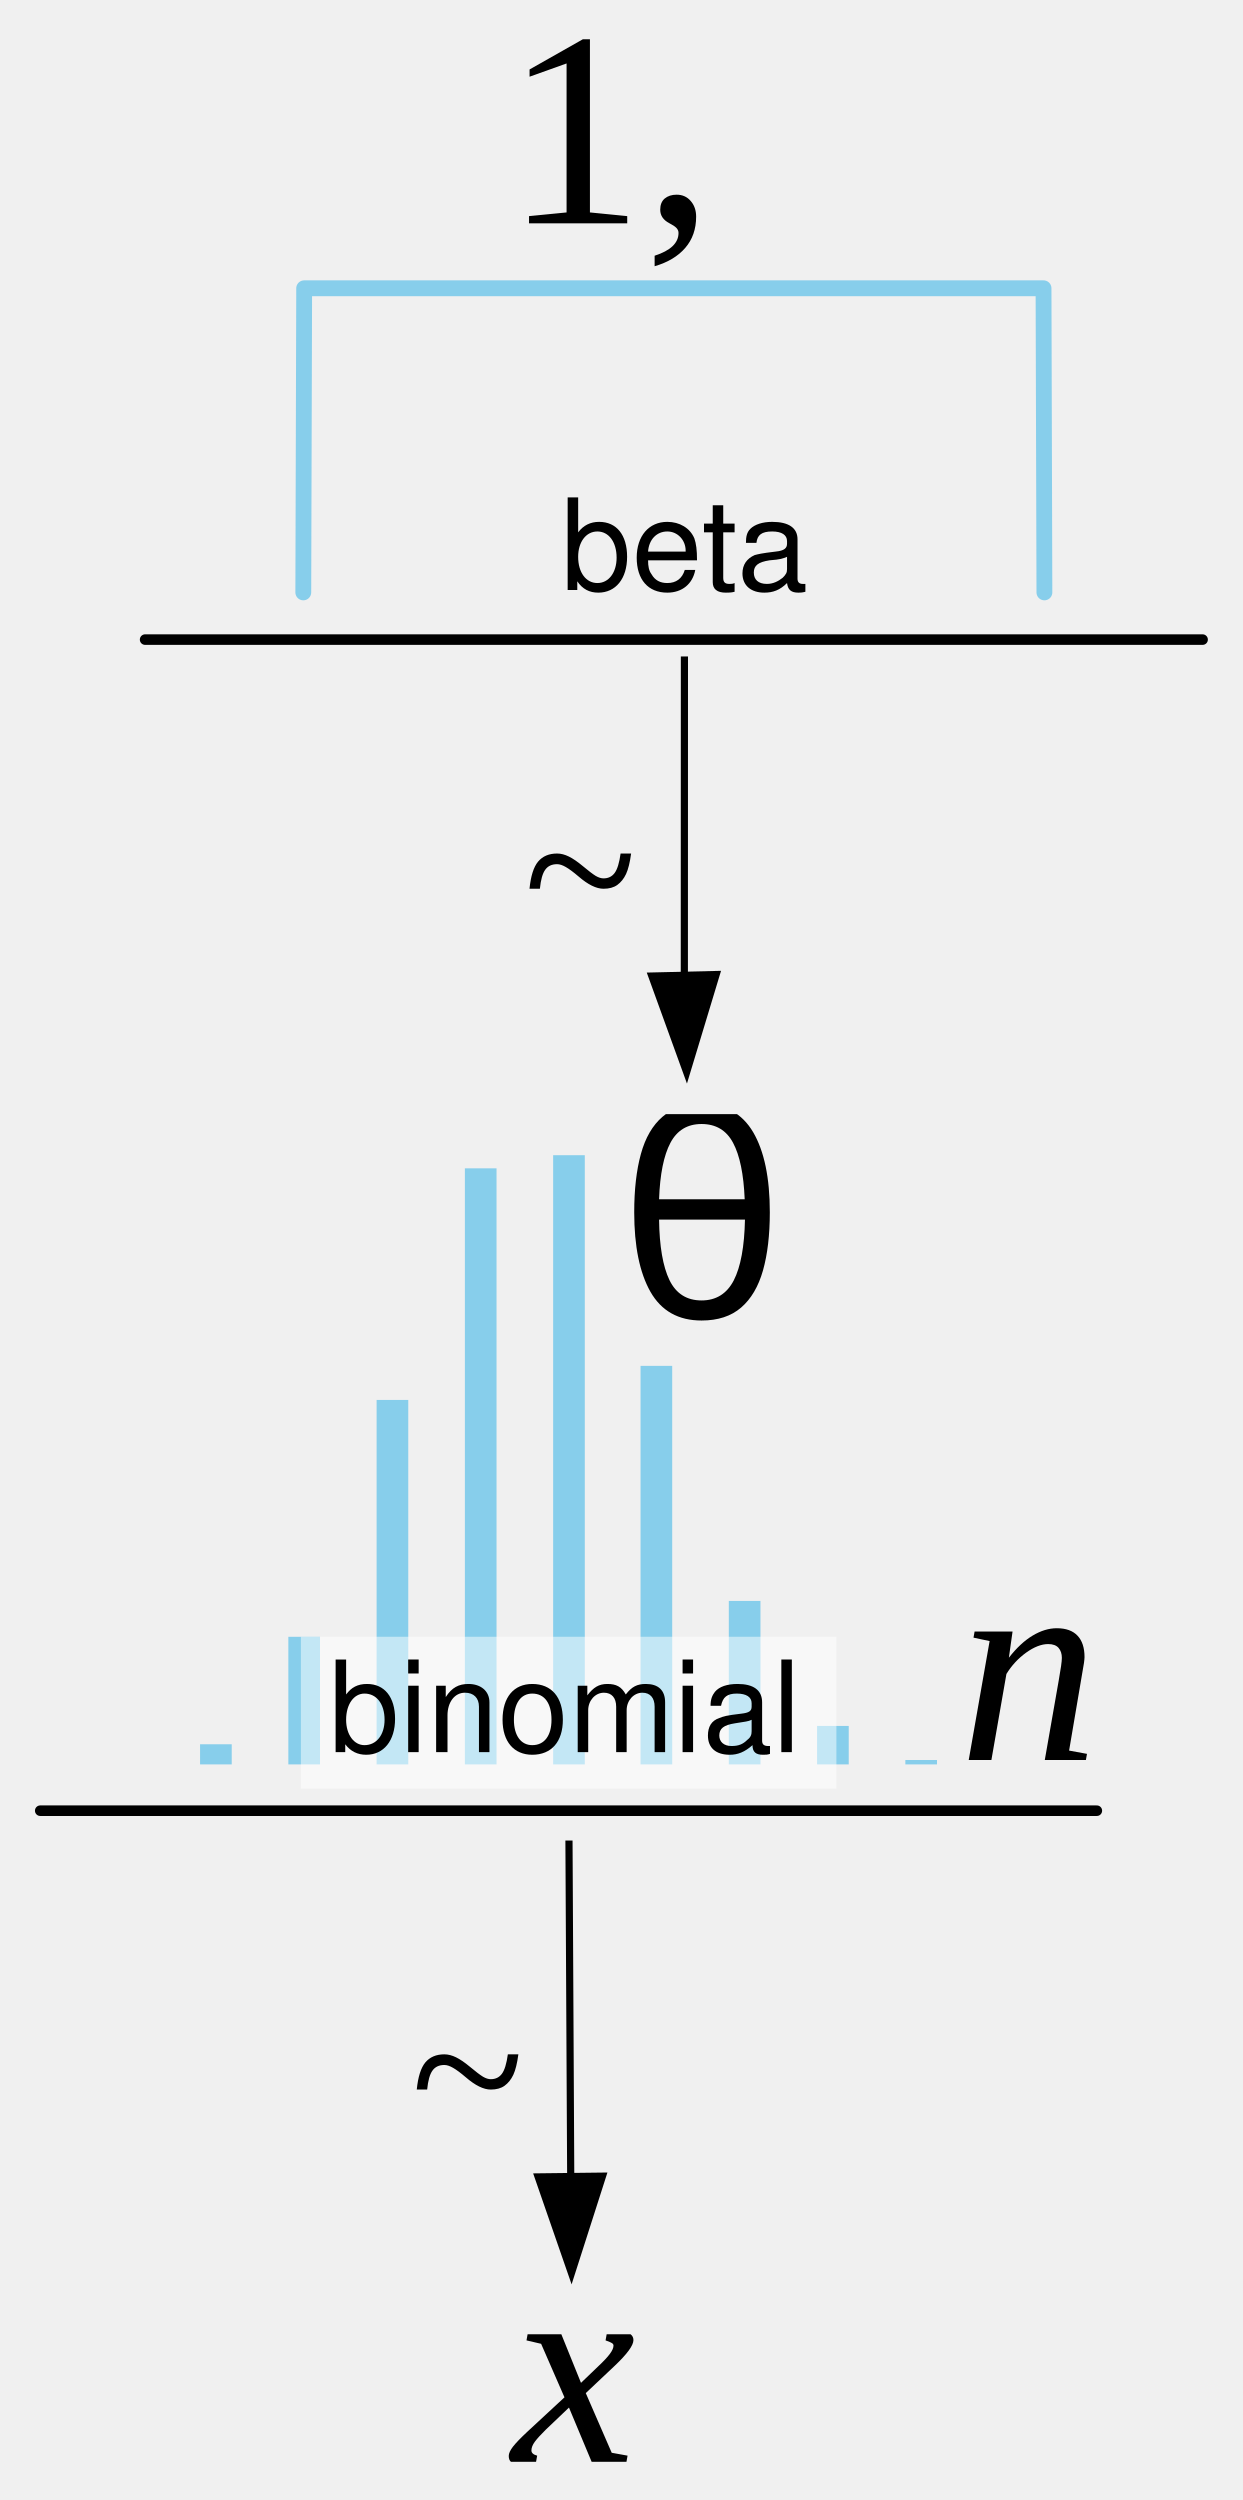
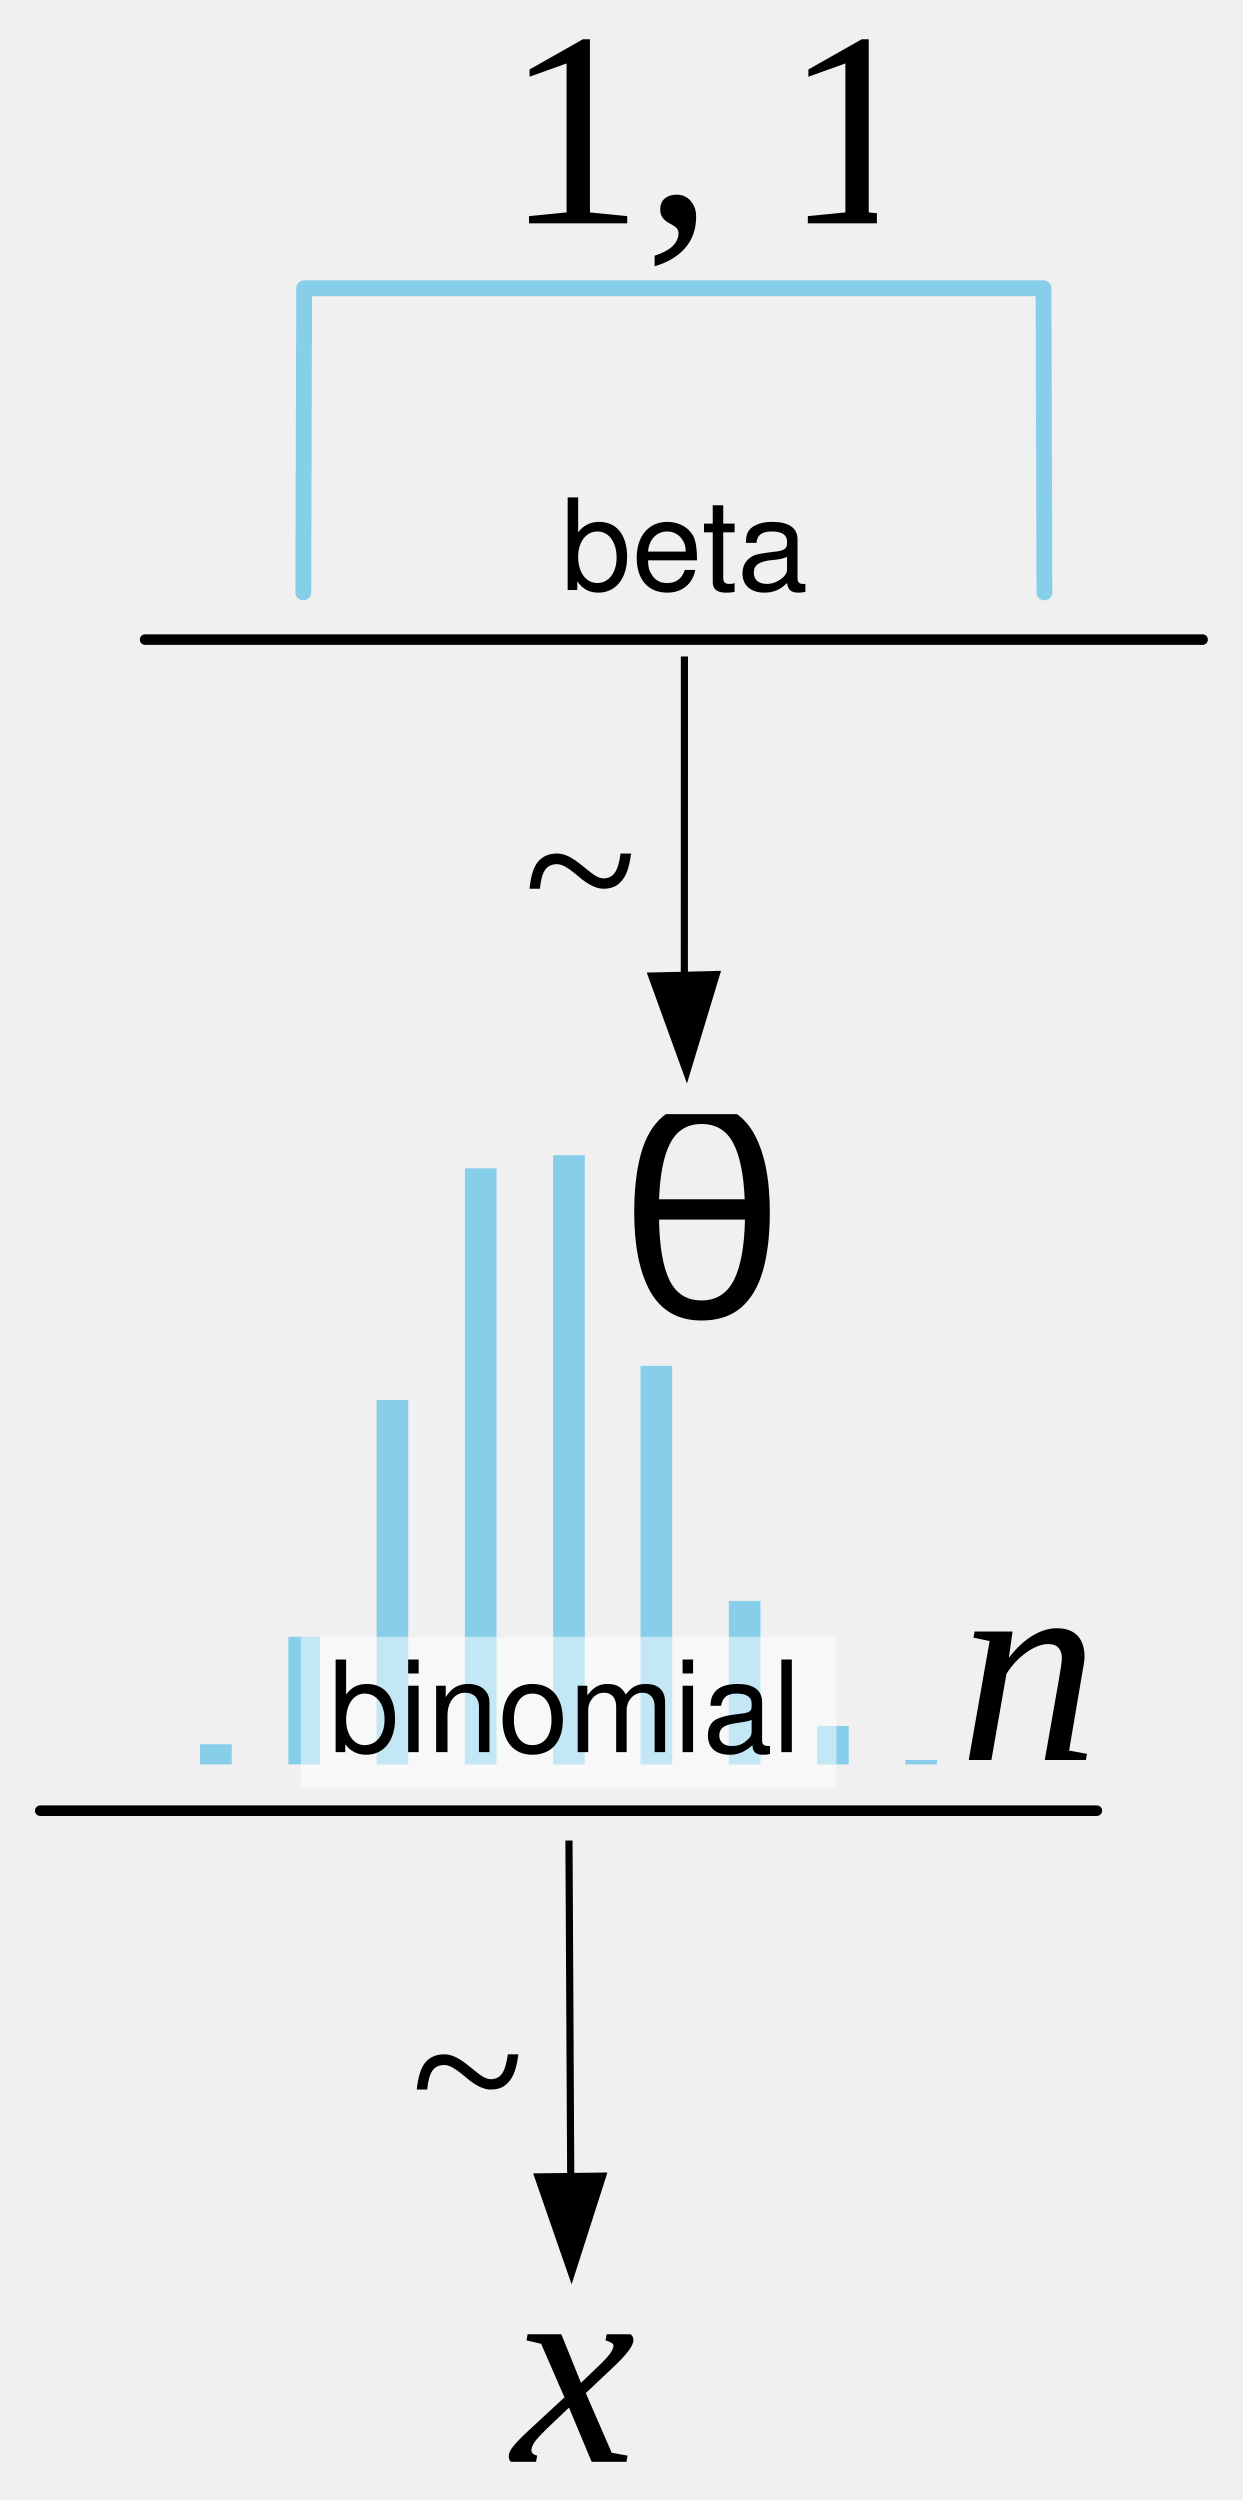
- <svg xmlns="http://www.w3.org/2000/svg" version="1.1" width="177.759" height="357.571" id="svg2" xml:space="preserve">
+ <svg xmlns="http://www.w3.org/2000/svg" id="svg2" width="177.759" height="357.571" version="1.1" xml:space="preserve">
  <defs id="defs6">
    <clipPath id="clipPath16">
-       <path d="m 0,-0.2 793.6,0 0,595.2 L 0,595 0,-0.2 z" id="path18" />
+       <path id="path18" d="m 0,-0.2 793.6,0 0,595.2 L 0,595 0,-0.2 z" />
    </clipPath>
    <clipPath id="clipPath68">
-       <path d="m 431,219.4 61.4,0 0,17.5 -61.4,0 0,-17.5 z" id="path70" />
+       <path id="path70" d="m 431,219.4 61.4,0 0,17.5 -61.4,0 0,-17.5 z" />
    </clipPath>
    <clipPath id="clipPath102">
-       <path d="m 462.8,271.6 22.6,0 0,25 -22.6,0 0,-25 z" id="path104" />
+       <path id="path104" d="m 462.8,271.6 22.6,0 0,25 -22.6,0 0,-25 z" />
    </clipPath>
    <clipPath id="clipPath114">
-       <path d="m 502.5,215.6 23,0 0,35.5 -23,0 0,-35.5 z" id="path116" />
+       <path id="path116" d="m 502.5,215.6 23,0 0,35.5 -23,0 0,-35.5 z" />
    </clipPath>
    <clipPath id="clipPath126">
-       <path d="m 0,-0.2 793.6,0 0,595.2 L 0,595 0,-0.2 z" id="path128" />
+       <path id="path128" d="m 0,-0.2 793.6,0 0,595.2 L 0,595 0,-0.2 z" />
    </clipPath>
    <clipPath id="clipPath142">
-       <path d="m 450,130.5 24,0 0,35.3 -24,0 0,-35.3 z" id="path144" />
+       <path id="path144" d="m 450,130.5 24,0 0,35.3 -24,0 0,-35.3 z" />
    </clipPath>
    <clipPath id="clipPath154">
-       <path d="m 0,-0.2 793.6,0 0,595.2 L 0,595 0,-0.2 z" id="path156" />
+       <path id="path156" d="m 0,-0.2 793.6,0 0,595.2 L 0,595 0,-0.2 z" />
    </clipPath>
    <clipPath id="clipPath192">
-       <path d="m 504.5,391 21.6,0 0,35.3 -21.6,0 0,-35.3 z" id="path194" />
+       <path id="path194" d="m 504.5,391 21.6,0 0,35.3 -21.6,0 0,-35.3 z" />
    </clipPath>
    <clipPath id="clipPath204">
-       <path d="m 419.4,390.8 22.5,0 0,35.3 -22.5,0 0,-35.3 z" id="path206" />
+       <path id="path206" d="m 419.4,390.8 22.5,0 0,35.3 -22.5,0 0,-35.3 z" />
    </clipPath>
    <clipPath id="clipPath216">
-       <path d="m 397,81 0,0 0,433.1 0,0 0,-433.1 z" id="path218" />
+       <path id="path218" d="m 397,81 0,0 0,433.1 0,0 0,-433.1 z" />
    </clipPath>
    <clipPath id="clipPath40">
-       <path d="m 218,372 45.6,0 0,35.3 -45.6,0 0,-35.3 z" id="path42-2" />
+       <path id="path42-2" d="m 218,372 45.6,0 0,35.3 -45.6,0 0,-35.3 z" />
    </clipPath>
    <clipPath id="clipPath16-5">
-       <path d="m 0,-0.2 793.6,0 0,595.2 L 0,595 0,-0.2 z" id="path18-4" />
+       <path id="path18-4" d="m 0,-0.2 793.6,0 0,595.2 L 0,595 0,-0.2 z" />
    </clipPath>
  </defs>
-   <g transform="matrix(1.25,0,0,-1.25,-495.7455,534.1056)" id="g10">
-     <g transform="translate(0,3.2)" id="g12">
-       <g clip-path="url(#clipPath16)" id="g14">
+   <g id="g10" transform="matrix(1.25,0,0,-1.25,-495.7455,534.1056)">
+     <g id="g12" transform="translate(0,3.2)">
+       <g id="g14" clip-path="url(#clipPath16)">
        <g id="g20">
-           <path d="m 411.3,222.2 0,0 z" id="path22" style="fill:none;stroke:#87ceeb;stroke-width:3.622;stroke-linecap:butt;stroke-linejoin:round;stroke-miterlimit:10;stroke-opacity:1;stroke-dasharray:none" />
+           <path id="path22" d="m 411.3,222.2 0,0 z" style="fill:none;stroke:#87ceeb;stroke-width:3.622;stroke-linecap:butt;stroke-linejoin:round;stroke-miterlimit:10;stroke-opacity:1;stroke-dasharray:none" />
        </g>
        <g id="g24">
-           <path d="m 421.3,222.2 0,2.3" id="path26" style="fill:none;stroke:#87ceeb;stroke-width:3.622;stroke-linecap:butt;stroke-linejoin:round;stroke-miterlimit:10;stroke-opacity:1;stroke-dasharray:none" />
+           <path id="path26" d="m 421.3,222.2 0,2.3" style="fill:none;stroke:#87ceeb;stroke-width:3.622;stroke-linecap:butt;stroke-linejoin:round;stroke-miterlimit:10;stroke-opacity:1;stroke-dasharray:none" />
        </g>
        <g id="g28">
-           <path d="m 431.4,222.2 0,14.6" id="path30" style="fill:none;stroke:#87ceeb;stroke-width:3.622;stroke-linecap:butt;stroke-linejoin:round;stroke-miterlimit:10;stroke-opacity:1;stroke-dasharray:none" />
+           <path id="path30" d="m 431.4,222.2 0,14.6" style="fill:none;stroke:#87ceeb;stroke-width:3.622;stroke-linecap:butt;stroke-linejoin:round;stroke-miterlimit:10;stroke-opacity:1;stroke-dasharray:none" />
        </g>
        <g id="g32">
-           <path d="m 441.5,222.2 0,41.7" id="path34" style="fill:none;stroke:#87ceeb;stroke-width:3.622;stroke-linecap:butt;stroke-linejoin:round;stroke-miterlimit:10;stroke-opacity:1;stroke-dasharray:none" />
+           <path id="path34" d="m 441.5,222.2 0,41.7" style="fill:none;stroke:#87ceeb;stroke-width:3.622;stroke-linecap:butt;stroke-linejoin:round;stroke-miterlimit:10;stroke-opacity:1;stroke-dasharray:none" />
        </g>
        <g id="g36">
-           <path d="m 451.6,222.2 0,68.2" id="path38" style="fill:none;stroke:#87ceeb;stroke-width:3.622;stroke-linecap:butt;stroke-linejoin:round;stroke-miterlimit:10;stroke-opacity:1;stroke-dasharray:none" />
+           <path id="path38" d="m 451.6,222.2 0,68.2" style="fill:none;stroke:#87ceeb;stroke-width:3.622;stroke-linecap:butt;stroke-linejoin:round;stroke-miterlimit:10;stroke-opacity:1;stroke-dasharray:none" />
        </g>
        <g id="g40">
-           <path d="m 461.7,222.2 0,69.7" id="path42" style="fill:none;stroke:#87ceeb;stroke-width:3.622;stroke-linecap:butt;stroke-linejoin:round;stroke-miterlimit:10;stroke-opacity:1;stroke-dasharray:none" />
+           <path id="path42" d="m 461.7,222.2 0,69.7" style="fill:none;stroke:#87ceeb;stroke-width:3.622;stroke-linecap:butt;stroke-linejoin:round;stroke-miterlimit:10;stroke-opacity:1;stroke-dasharray:none" />
        </g>
        <g id="g44">
-           <path d="m 471.7,222.2 0,45.6" id="path46" style="fill:none;stroke:#87ceeb;stroke-width:3.622;stroke-linecap:butt;stroke-linejoin:round;stroke-miterlimit:10;stroke-opacity:1;stroke-dasharray:none" />
+           <path id="path46" d="m 471.7,222.2 0,45.6" style="fill:none;stroke:#87ceeb;stroke-width:3.622;stroke-linecap:butt;stroke-linejoin:round;stroke-miterlimit:10;stroke-opacity:1;stroke-dasharray:none" />
        </g>
        <g id="g48">
-           <path d="m 481.8,222.2 0,18.7" id="path50" style="fill:none;stroke:#87ceeb;stroke-width:3.622;stroke-linecap:butt;stroke-linejoin:round;stroke-miterlimit:10;stroke-opacity:1;stroke-dasharray:none" />
+           <path id="path50" d="m 481.8,222.2 0,18.7" style="fill:none;stroke:#87ceeb;stroke-width:3.622;stroke-linecap:butt;stroke-linejoin:round;stroke-miterlimit:10;stroke-opacity:1;stroke-dasharray:none" />
        </g>
        <g id="g52">
-           <path d="m 491.9,222.2 0,4.4" id="path54" style="fill:none;stroke:#87ceeb;stroke-width:3.622;stroke-linecap:butt;stroke-linejoin:round;stroke-miterlimit:10;stroke-opacity:1;stroke-dasharray:none" />
+           <path id="path54" d="m 491.9,222.2 0,4.4" style="fill:none;stroke:#87ceeb;stroke-width:3.622;stroke-linecap:butt;stroke-linejoin:round;stroke-miterlimit:10;stroke-opacity:1;stroke-dasharray:none" />
        </g>
        <g id="g56">
-           <path d="m 502,222.2 0,0.5" id="path58" style="fill:none;stroke:#87ceeb;stroke-width:3.622;stroke-linecap:butt;stroke-linejoin:round;stroke-miterlimit:10;stroke-opacity:1;stroke-dasharray:none" />
+           <path id="path58" d="m 502,222.2 0,0.5" style="fill:none;stroke:#87ceeb;stroke-width:3.622;stroke-linecap:butt;stroke-linejoin:round;stroke-miterlimit:10;stroke-opacity:1;stroke-dasharray:none" />
        </g>
        <g id="g60">
-           <path d="m 512,222.2 0,0 z" id="path62" style="fill:none;stroke:#87ceeb;stroke-width:3.622;stroke-linecap:butt;stroke-linejoin:round;stroke-miterlimit:10;stroke-opacity:1;stroke-dasharray:none" />
+           <path id="path62" d="m 512,222.2 0,0 z" style="fill:none;stroke:#87ceeb;stroke-width:3.622;stroke-linecap:butt;stroke-linejoin:round;stroke-miterlimit:10;stroke-opacity:1;stroke-dasharray:none" />
        </g>
        <g id="g64">
-           <g id="g66" />
          <g id="g72">
-             <g clip-path="url(#clipPath68)" id="g74" style="opacity:0.5">
-               <path d="m 431,236.8 61.3,0 0,-17.4 -61.3,0 0,17.4 z" id="path76" style="fill:#ffffff;fill-opacity:1;fill-rule:evenodd;stroke:none" />
+             <g id="g74" clip-path="url(#clipPath68)" style="opacity:.5">
+               <path id="path76" d="m 431,236.8 61.3,0 0,-17.4 -61.3,0 0,17.4 z" style="fill:#fff;fill-opacity:1;fill-rule:evenodd;stroke:none" />
            </g>
          </g>
        </g>
        <g id="g78">
-           <path d="m 401.2,216.9 120.9,0" id="path80" style="fill:none;stroke:#000000;stroke-width:1.207;stroke-linecap:round;stroke-linejoin:round;stroke-miterlimit:10;stroke-opacity:1;stroke-dasharray:none" />
+           <path id="path80" d="m 401.2,216.9 120.9,0" style="fill:none;stroke:#000;stroke-width:1.207;stroke-linecap:round;stroke-linejoin:round;stroke-miterlimit:10;stroke-opacity:1;stroke-dasharray:none" />
        </g>
-         <path d="m 435,234.2 0,-10.6 1.1,0 0,0.9 c 0.6,-0.8 1.4,-1.2 2.4,-1.2 2,0 3.3,1.6 3.3,4.1 0,2.5 -1.2,4 -3.2,4 -1.1,0 -1.8,-0.4 -2.4,-1.2 l 0,4 -1.2,0 z m 3.3,-3.9 c 1.4,0 2.3,-1.2 2.3,-3 0,-1.7 -0.9,-2.9 -2.3,-2.9 -1.2,0 -2.1,1.2 -2.1,2.9 0,1.8 0.9,3 2.1,3 z" id="path82" style="fill:#000000;fill-opacity:1;fill-rule:evenodd;stroke:none" />
-         <path d="m 444.5,231.2 -1.2,0 0,-7.6 1.2,0 0,7.6 z m 0,3 -1.2,0 0,-1.6 1.2,0 0,1.6 z" id="path84" style="fill:#000000;fill-opacity:1;fill-rule:evenodd;stroke:none" />
-         <path d="m 446.5,231.2 0,-7.6 1.3,0 0,4.2 c 0,1.5 0.8,2.6 2,2.6 1,0 1.6,-0.6 1.6,-1.6 l 0,-5.2 1.2,0 0,5.7 c 0,1.3 -1,2.1 -2.4,2.1 -1.1,0 -1.9,-0.4 -2.6,-1.5 l 0,1.3 -1.1,0 z" id="path86" style="fill:#000000;fill-opacity:1;fill-rule:evenodd;stroke:none" />
-         <path d="m 457.5,231.4 c -2.1,0 -3.4,-1.5 -3.4,-4.1 0,-2.5 1.3,-4 3.4,-4 2.2,0 3.5,1.5 3.5,4 0,2.6 -1.3,4.1 -3.5,4.1 z m 0,-1.1 c 1.4,0 2.2,-1.1 2.2,-3 0,-1.8 -0.8,-2.9 -2.2,-2.9 -1.3,0 -2.1,1.1 -2.1,2.9 0,1.9 0.8,3 2.1,3 z" id="path88" style="fill:#000000;fill-opacity:1;fill-rule:evenodd;stroke:none" />
-         <path d="m 462.7,231.2 0,-7.6 1.2,0 0,4.8 c 0,1.1 0.8,2 1.8,2 0.9,0 1.4,-0.6 1.4,-1.6 l 0,-5.2 1.2,0 0,4.8 c 0,1.1 0.8,2 1.8,2 0.9,0 1.4,-0.6 1.4,-1.6 l 0,-5.2 1.2,0 0,5.7 c 0,1.4 -0.8,2.1 -2.2,2.1 -1,0 -1.6,-0.3 -2.3,-1.2 -0.5,0.9 -1.1,1.2 -2.1,1.2 -1,0 -1.6,-0.4 -2.3,-1.3 l 0,1.1 -1.1,0 z" id="path90" style="fill:#000000;fill-opacity:1;fill-rule:evenodd;stroke:none" />
-         <path d="m 475.9,231.2 -1.2,0 0,-7.6 1.2,0 0,7.6 z m 0,3 -1.2,0 0,-1.6 1.2,0 0,1.6 z" id="path92" style="fill:#000000;fill-opacity:1;fill-rule:evenodd;stroke:none" />
-         <path d="m 484.7,224.3 c -0.1,0 -0.1,0 -0.2,0 -0.5,0 -0.7,0.2 -0.7,0.6 l 0,4.4 c 0,1.4 -1,2.1 -2.8,2.1 -1.2,0 -2.1,-0.3 -2.6,-0.9 -0.3,-0.4 -0.5,-0.8 -0.5,-1.6 l 1.2,0 c 0.2,1 0.7,1.4 1.8,1.4 1.1,0 1.7,-0.4 1.7,-1.1 l 0,-0.4 c 0,-0.5 -0.3,-0.7 -1.2,-0.8 -1.7,-0.2 -2,-0.3 -2.5,-0.5 -0.9,-0.3 -1.3,-1 -1.3,-2 0,-1.4 0.9,-2.2 2.5,-2.2 0.9,0 1.7,0.3 2.6,1.1 0,-0.8 0.4,-1.1 1.2,-1.1 0.3,0 0.5,0 0.8,0.1 l 0,0.9 z m -2.1,1.7 c 0,-0.4 -0.1,-0.7 -0.5,-1 -0.5,-0.5 -1,-0.7 -1.8,-0.7 -0.9,0 -1.4,0.5 -1.4,1.2 0,0.8 0.5,1.2 1.8,1.4 1.2,0.2 1.5,0.2 1.9,0.4 l 0,-1.3 z" id="path94" style="fill:#000000;fill-opacity:1;fill-rule:evenodd;stroke:none" />
-         <path d="m 487.2,234.2 -1.2,0 0,-10.6 1.2,0 0,10.6 z" id="path96" style="fill:#000000;fill-opacity:1;fill-rule:evenodd;stroke:none" />
+         <path id="path82" d="m 435,234.2 0,-10.6 1.1,0 0,0.9 c 0.6,-0.8 1.4,-1.2 2.4,-1.2 2,0 3.3,1.6 3.3,4.1 0,2.5 -1.2,4 -3.2,4 -1.1,0 -1.8,-0.4 -2.4,-1.2 l 0,4 -1.2,0 z m 3.3,-3.9 c 1.4,0 2.3,-1.2 2.3,-3 0,-1.7 -0.9,-2.9 -2.3,-2.9 -1.2,0 -2.1,1.2 -2.1,2.9 0,1.8 0.9,3 2.1,3 z" style="fill:#000;fill-opacity:1;fill-rule:evenodd;stroke:none" />
+         <path id="path84" d="m 444.5,231.2 -1.2,0 0,-7.6 1.2,0 0,7.6 z m 0,3 -1.2,0 0,-1.6 1.2,0 0,1.6 z" style="fill:#000;fill-opacity:1;fill-rule:evenodd;stroke:none" />
+         <path id="path86" d="m 446.5,231.2 0,-7.6 1.3,0 0,4.2 c 0,1.5 0.8,2.6 2,2.6 1,0 1.6,-0.6 1.6,-1.6 l 0,-5.2 1.2,0 0,5.7 c 0,1.3 -1,2.1 -2.4,2.1 -1.1,0 -1.9,-0.4 -2.6,-1.5 l 0,1.3 -1.1,0 z" style="fill:#000;fill-opacity:1;fill-rule:evenodd;stroke:none" />
+         <path id="path88" d="m 457.5,231.4 c -2.1,0 -3.4,-1.5 -3.4,-4.1 0,-2.5 1.3,-4 3.4,-4 2.2,0 3.5,1.5 3.5,4 0,2.6 -1.3,4.1 -3.5,4.1 z m 0,-1.1 c 1.4,0 2.2,-1.1 2.2,-3 0,-1.8 -0.8,-2.9 -2.2,-2.9 -1.3,0 -2.1,1.1 -2.1,2.9 0,1.9 0.8,3 2.1,3 z" style="fill:#000;fill-opacity:1;fill-rule:evenodd;stroke:none" />
+         <path id="path90" d="m 462.7,231.2 0,-7.6 1.2,0 0,4.8 c 0,1.1 0.8,2 1.8,2 0.9,0 1.4,-0.6 1.4,-1.6 l 0,-5.2 1.2,0 0,4.8 c 0,1.1 0.8,2 1.8,2 0.9,0 1.4,-0.6 1.4,-1.6 l 0,-5.2 1.2,0 0,5.7 c 0,1.4 -0.8,2.1 -2.2,2.1 -1,0 -1.6,-0.3 -2.3,-1.2 -0.5,0.9 -1.1,1.2 -2.1,1.2 -1,0 -1.6,-0.4 -2.3,-1.3 l 0,1.1 -1.1,0 z" style="fill:#000;fill-opacity:1;fill-rule:evenodd;stroke:none" />
+         <path id="path92" d="m 475.9,231.2 -1.2,0 0,-7.6 1.2,0 0,7.6 z m 0,3 -1.2,0 0,-1.6 1.2,0 0,1.6 z" style="fill:#000;fill-opacity:1;fill-rule:evenodd;stroke:none" />
+         <path id="path94" d="m 484.7,224.3 c -0.1,0 -0.1,0 -0.2,0 -0.5,0 -0.7,0.2 -0.7,0.6 l 0,4.4 c 0,1.4 -1,2.1 -2.8,2.1 -1.2,0 -2.1,-0.3 -2.6,-0.9 -0.3,-0.4 -0.5,-0.8 -0.5,-1.6 l 1.2,0 c 0.2,1 0.7,1.4 1.8,1.4 1.1,0 1.7,-0.4 1.7,-1.1 l 0,-0.4 c 0,-0.5 -0.3,-0.7 -1.2,-0.8 -1.7,-0.2 -2,-0.3 -2.5,-0.5 -0.9,-0.3 -1.3,-1 -1.3,-2 0,-1.4 0.9,-2.2 2.5,-2.2 0.9,0 1.7,0.3 2.6,1.1 0,-0.8 0.4,-1.1 1.2,-1.1 0.3,0 0.5,0 0.8,0.1 l 0,0.9 z m -2.1,1.7 c 0,-0.4 -0.1,-0.7 -0.5,-1 -0.5,-0.5 -1,-0.7 -1.8,-0.7 -0.9,0 -1.4,0.5 -1.4,1.2 0,0.8 0.5,1.2 1.8,1.4 1.2,0.2 1.5,0.2 1.9,0.4 l 0,-1.3 z" style="fill:#000;fill-opacity:1;fill-rule:evenodd;stroke:none" />
+         <path id="path96" d="m 487.2,234.2 -1.2,0 0,-10.6 1.2,0 0,10.6 z" style="fill:#000;fill-opacity:1;fill-rule:evenodd;stroke:none" />
      </g>
    </g>
-     <g transform="translate(1.6,3.2)" id="g98">
-       <g clip-path="url(#clipPath102)" id="g100">
-         <text transform="matrix(1,0,0,-1,465.8,273.3)" id="text106">
-           <tspan x="0" y="0" id="tspan108" style="font-size:32px;font-variant:normal;font-weight:normal;writing-mode:lr-tb;fill:#000000;fill-opacity:1;fill-rule:nonzero;stroke:none;font-family:OpenSymbol;-inkscape-font-specification:OpenSymbol">θ</tspan>
+     <g id="g98" transform="translate(1.6,3.2)">
+       <g id="g100" clip-path="url(#clipPath102)">
+         <text id="text106" transform="matrix(1,0,0,-1,465.8,273.3)">
+           <tspan id="tspan108" x="0" y="0" style="font-size:32px;font-variant:normal;font-weight:400;writing-mode:lr-tb;fill:#000;fill-opacity:1;fill-rule:nonzero;stroke:none;font-family:OpenSymbol;-inkscape-font-specification:OpenSymbol">θ</tspan>
        </text>
      </g>
    </g>
-     <g transform="translate(0,3.2)" id="g110">
-       <g clip-path="url(#clipPath114)" id="g112">
-         <text transform="matrix(1,0,0,-1,506.3,222.7)" id="text118">
-           <tspan x="0" y="0" id="tspan120" style="font-size:32px;font-style:italic;font-variant:normal;writing-mode:lr-tb;fill:#000000;fill-opacity:1;fill-rule:nonzero;stroke:none;font-family:Times New Roman;-inkscape-font-specification:TimesNewRomanPS-ItalicMT">n</tspan>
+     <g id="g110" transform="translate(0,3.2)">
+       <g id="g112" clip-path="url(#clipPath114)">
+         <text id="text118" transform="matrix(1,0,0,-1,506.3,222.7)">
+           <tspan id="tspan120" x="0" y="0" style="font-size:32px;font-style:italic;font-variant:normal;writing-mode:lr-tb;fill:#000;fill-opacity:1;fill-rule:nonzero;stroke:none;font-family:Times New Roman;-inkscape-font-specification:TimesNewRomanPS-ItalicMT">n</tspan>
        </text>
      </g>
    </g>
    <g id="g122">
-       <g clip-path="url(#clipPath126)" id="g124">
-         <path d="M 474.91,352.172 474.9,315.5" id="path130" style="fill:none;stroke:#000000;stroke-width:0.82;stroke-linecap:butt;stroke-linejoin:miter;stroke-miterlimit:10;stroke-opacity:1;stroke-dasharray:none" />
-         <path d="m 475.2,303.3 3.9,12.9 -8.5,-0.2 4.6,-12.7 z" id="path132" style="fill:#000000;fill-opacity:1;fill-rule:evenodd;stroke:none" />
-         <text transform="matrix(1,0,0,-1,456.2,319.7)" id="text134">
-           <tspan x="0 12.888" y="0" id="tspan136" style="font-size:24px;font-style:italic;font-variant:normal;writing-mode:lr-tb;fill:#000000;fill-opacity:1;fill-rule:nonzero;stroke:none;font-family:Times New Roman;-inkscape-font-specification:TimesNewRomanPS-ItalicMT">~ </tspan>
+       <g id="g124" clip-path="url(#clipPath126)">
+         <path id="path130" d="M 474.91,352.172 474.9,315.5" style="fill:none;stroke:#000;stroke-width:.82;stroke-linecap:butt;stroke-linejoin:miter;stroke-miterlimit:10;stroke-opacity:1;stroke-dasharray:none" />
+         <path id="path132" d="m 475.2,303.3 3.9,12.9 -8.5,-0.2 4.6,-12.7 z" style="fill:#000;fill-opacity:1;fill-rule:evenodd;stroke:none" />
+         <text id="text134" transform="matrix(1,0,0,-1,456.2,319.7)">
+           <tspan id="tspan136" x="0 12.888" y="0" style="font-size:24px;font-style:italic;font-variant:normal;writing-mode:lr-tb;fill:#000;fill-opacity:1;fill-rule:nonzero;stroke:none;font-family:Times New Roman;-inkscape-font-specification:TimesNewRomanPS-ItalicMT">~</tspan>
        </text>
      </g>
    </g>
-     <g transform="translate(0,8)" id="g138">
-       <g clip-path="url(#clipPath142)" id="g140">
-         <text transform="matrix(1,0,0,-1,455.2,137.6)" id="text146">
-           <tspan x="0" y="0" id="tspan148" style="font-size:31.8px;font-style:italic;font-variant:normal;writing-mode:lr-tb;fill:#000000;fill-opacity:1;fill-rule:nonzero;stroke:none;font-family:Times New Roman;-inkscape-font-specification:TimesNewRomanPS-ItalicMT">x</tspan>
+     <g id="g138" transform="translate(0,8)">
+       <g id="g140" clip-path="url(#clipPath142)">
+         <text id="text146" transform="matrix(1,0,0,-1,455.2,137.6)">
+           <tspan id="tspan148" x="0" y="0" style="font-size:31.8px;font-style:italic;font-variant:normal;writing-mode:lr-tb;fill:#000;fill-opacity:1;fill-rule:nonzero;stroke:none;font-family:Times New Roman;-inkscape-font-specification:TimesNewRomanPS-ItalicMT">x</tspan>
        </text>
      </g>
    </g>
    <g id="g150">
-       <g clip-path="url(#clipPath154)" id="g152">
-         <path d="M 461.7,216.687 461.9,178.1" id="path158" style="fill:none;stroke:#000000;stroke-width:0.82;stroke-linecap:butt;stroke-linejoin:miter;stroke-miterlimit:10;stroke-opacity:1;stroke-dasharray:none" />
-         <path d="m 462,165.9 4.1,12.8 -8.5,-0.1 4.4,-12.7 z" id="path160" style="fill:#000000;fill-opacity:1;fill-rule:evenodd;stroke:none" />
-         <text transform="matrix(1,0,0,-1,443.3,182.3)" id="text162">
-           <tspan x="0 12.984" y="0" id="tspan164" style="font-size:24px;font-style:italic;font-variant:normal;writing-mode:lr-tb;fill:#000000;fill-opacity:1;fill-rule:nonzero;stroke:none;font-family:Times New Roman;-inkscape-font-specification:TimesNewRomanPS-ItalicMT">~ </tspan>
+       <g id="g152" clip-path="url(#clipPath154)">
+         <path id="path158" d="M 461.7,216.687 461.9,178.1" style="fill:none;stroke:#000;stroke-width:.82;stroke-linecap:butt;stroke-linejoin:miter;stroke-miterlimit:10;stroke-opacity:1;stroke-dasharray:none" />
+         <path id="path160" d="m 462,165.9 4.1,12.8 -8.5,-0.1 4.4,-12.7 z" style="fill:#000;fill-opacity:1;fill-rule:evenodd;stroke:none" />
+         <text id="text162" transform="matrix(1,0,0,-1,443.3,182.3)">
+           <tspan id="tspan164" x="0 12.984" y="0" style="font-size:24px;font-style:italic;font-variant:normal;writing-mode:lr-tb;fill:#000;fill-opacity:1;fill-rule:nonzero;stroke:none;font-family:Times New Roman;-inkscape-font-specification:TimesNewRomanPS-ItalicMT">~</tspan>
        </text>
        <g id="g166">
-           <path d="m 431.3,359.5 0.1,34.8 84.6,0 0.1,-34.8" id="path168" style="fill:none;stroke:#87ceeb;stroke-width:1.811;stroke-linecap:round;stroke-linejoin:round;stroke-miterlimit:10;stroke-opacity:1;stroke-dasharray:none" />
+           <path id="path168" d="m 431.3,359.5 0.1,34.8 84.6,0 0.1,-34.8" style="fill:none;stroke:#87ceeb;stroke-width:1.811;stroke-linecap:round;stroke-linejoin:round;stroke-miterlimit:10;stroke-opacity:1;stroke-dasharray:none" />
        </g>
        <g id="g170">
-           <path d="m 413.2,354.1 121,0" id="path172" style="fill:none;stroke:#000000;stroke-width:1.207;stroke-linecap:round;stroke-linejoin:round;stroke-miterlimit:10;stroke-opacity:1;stroke-dasharray:none" />
+           <path id="path172" d="m 413.2,354.1 121,0" style="fill:none;stroke:#000;stroke-width:1.207;stroke-linecap:round;stroke-linejoin:round;stroke-miterlimit:10;stroke-opacity:1;stroke-dasharray:none" />
        </g>
-         <g transform="translate(233.3322,22.72707)" id="g36-7">
-           <g clip-path="url(#clipPath40)" id="g38">
-             <text transform="matrix(1,0,0,-1,221,379)" id="text44">
-               <tspan x="0 15.982 15.982 15.982 15.982 15.982 15.982 23.893" y="0" id="tspan46" style="font-size:31.9px;font-variant:normal;font-weight:normal;writing-mode:lr-tb;fill:#000000;fill-opacity:1;fill-rule:nonzero;stroke:none;font-family:Times New Roman;-inkscape-font-specification:TimesNewRomanPSMT">1,     1</tspan>
+         <g id="g36-7" transform="translate(233.3322,22.72707)">
+           <g id="g38" clip-path="url(#clipPath40)">
+             <text id="text44" transform="matrix(1,0,0,-1,221,379)">
+               <tspan id="tspan46" x="0 15.982 15.982 15.982 15.982 15.982 15.982 23.893" y="0" style="font-size:31.9px;font-variant:normal;font-weight:400;writing-mode:lr-tb;fill:#000;fill-opacity:1;fill-rule:nonzero;stroke:none;font-family:Times New Roman;-inkscape-font-specification:TimesNewRomanPSMT">1, 1</tspan>
            </text>
          </g>
        </g>
-         <g transform="translate(235.0506,3.771547)" id="g3106">
-           <path d="m 226.5,366.6 0,-10.6 1.1,0 0,1 c 0.6,-0.9 1.4,-1.3 2.4,-1.3 2,0 3.3,1.6 3.3,4.1 0,2.5 -1.2,4 -3.2,4 -1,0 -1.8,-0.4 -2.4,-1.2 l 0,4 -1.2,0 z m 3.4,-3.9 c 1.3,0 2.2,-1.2 2.2,-3 0,-1.7 -0.9,-2.9 -2.2,-2.9 -1.3,0 -2.2,1.2 -2.2,3 0,1.7 0.9,2.9 2.2,2.9 z" id="path28" style="fill:#000000;fill-opacity:1;fill-rule:evenodd;stroke:none" />
-           <path d="m 241.3,359.4 c 0,1.2 -0.1,1.9 -0.3,2.5 -0.5,1.2 -1.7,1.9 -3.1,1.9 -2.1,0 -3.5,-1.6 -3.5,-4.1 0,-2.5 1.3,-4 3.5,-4 1.7,0 2.9,1 3.2,2.6 l -1.2,0 c -0.3,-1 -1,-1.5 -2,-1.5 -0.8,0 -1.4,0.3 -1.8,1 -0.3,0.4 -0.4,0.9 -0.4,1.6 l 5.6,0 z m -5.6,1 c 0.1,1.4 1,2.3 2.2,2.3 1.2,0 2.1,-1 2.1,-2.2 0,0 0,-0.1 0,-0.1 l -4.3,0 z" id="path30-2" style="fill:#000000;fill-opacity:1;fill-rule:evenodd;stroke:none" />
-           <path d="m 245.6,363.6 -1.3,0 0,2.1 -1.2,0 0,-2.1 -1,0 0,-1 1,0 0,-5.7 c 0,-0.8 0.5,-1.2 1.5,-1.2 0.3,0 0.6,0 1,0.1 l 0,1 c -0.2,-0.1 -0.4,-0.1 -0.6,-0.1 -0.5,0 -0.7,0.2 -0.7,0.7 l 0,5.2 1.3,0 0,1 z" id="path32" style="fill:#000000;fill-opacity:1;fill-rule:evenodd;stroke:none" />
-           <path d="m 253.7,356.7 c -0.1,0 -0.2,0 -0.3,0 -0.4,0 -0.6,0.2 -0.6,0.6 l 0,4.5 c 0,1.3 -1,2 -2.9,2 -1.1,0 -2,-0.3 -2.5,-0.8 -0.4,-0.4 -0.5,-0.9 -0.5,-1.6 l 1.2,0 c 0.1,0.9 0.6,1.3 1.8,1.3 1.1,0 1.7,-0.4 1.7,-1.1 l 0,-0.3 c 0,-0.5 -0.3,-0.8 -1.3,-0.9 -1.7,-0.2 -2,-0.3 -2.4,-0.4 -0.9,-0.4 -1.4,-1.1 -1.4,-2.1 0,-1.4 1,-2.2 2.5,-2.2 1,0 1.8,0.3 2.6,1.1 0.1,-0.8 0.5,-1.1 1.3,-1.1 0.2,0 0.4,0 0.8,0.1 l 0,0.9 z m -2.1,1.7 c 0,-0.4 -0.1,-0.6 -0.5,-1 -0.5,-0.4 -1.1,-0.7 -1.8,-0.7 -1,0 -1.5,0.5 -1.5,1.3 0,0.8 0.5,1.2 1.8,1.4 1.3,0.1 1.5,0.2 2,0.4 l 0,-1.4 z" id="path34-9" style="fill:#000000;fill-opacity:1;fill-rule:evenodd;stroke:none" />
+         <g id="g3106" transform="translate(235.0506,3.771547)">
+           <path id="path28" d="m 226.5,366.6 0,-10.6 1.1,0 0,1 c 0.6,-0.9 1.4,-1.3 2.4,-1.3 2,0 3.3,1.6 3.3,4.1 0,2.5 -1.2,4 -3.2,4 -1,0 -1.8,-0.4 -2.4,-1.2 l 0,4 -1.2,0 z m 3.4,-3.9 c 1.3,0 2.2,-1.2 2.2,-3 0,-1.7 -0.9,-2.9 -2.2,-2.9 -1.3,0 -2.2,1.2 -2.2,3 0,1.7 0.9,2.9 2.2,2.9 z" style="fill:#000;fill-opacity:1;fill-rule:evenodd;stroke:none" />
+           <path id="path30-2" d="m 241.3,359.4 c 0,1.2 -0.1,1.9 -0.3,2.5 -0.5,1.2 -1.7,1.9 -3.1,1.9 -2.1,0 -3.5,-1.6 -3.5,-4.1 0,-2.5 1.3,-4 3.5,-4 1.7,0 2.9,1 3.2,2.6 l -1.2,0 c -0.3,-1 -1,-1.5 -2,-1.5 -0.8,0 -1.4,0.3 -1.8,1 -0.3,0.4 -0.4,0.9 -0.4,1.6 l 5.6,0 z m -5.6,1 c 0.1,1.4 1,2.3 2.2,2.3 1.2,0 2.1,-1 2.1,-2.2 0,0 0,-0.1 0,-0.1 l -4.3,0 z" style="fill:#000;fill-opacity:1;fill-rule:evenodd;stroke:none" />
+           <path id="path32" d="m 245.6,363.6 -1.3,0 0,2.1 -1.2,0 0,-2.1 -1,0 0,-1 1,0 0,-5.7 c 0,-0.8 0.5,-1.2 1.5,-1.2 0.3,0 0.6,0 1,0.1 l 0,1 c -0.2,-0.1 -0.4,-0.1 -0.6,-0.1 -0.5,0 -0.7,0.2 -0.7,0.7 l 0,5.2 1.3,0 0,1 z" style="fill:#000;fill-opacity:1;fill-rule:evenodd;stroke:none" />
+           <path id="path34-9" d="m 253.7,356.7 c -0.1,0 -0.2,0 -0.3,0 -0.4,0 -0.6,0.2 -0.6,0.6 l 0,4.5 c 0,1.3 -1,2 -2.9,2 -1.1,0 -2,-0.3 -2.5,-0.8 -0.4,-0.4 -0.5,-0.9 -0.5,-1.6 l 1.2,0 c 0.1,0.9 0.6,1.3 1.8,1.3 1.1,0 1.7,-0.4 1.7,-1.1 l 0,-0.3 c 0,-0.5 -0.3,-0.8 -1.3,-0.9 -1.7,-0.2 -2,-0.3 -2.4,-0.4 -0.9,-0.4 -1.4,-1.1 -1.4,-2.1 0,-1.4 1,-2.2 2.5,-2.2 1,0 1.8,0.3 2.6,1.1 0.1,-0.8 0.5,-1.1 1.3,-1.1 0.2,0 0.4,0 0.8,0.1 l 0,0.9 z m -2.1,1.7 c 0,-0.4 -0.1,-0.6 -0.5,-1 -0.5,-0.4 -1.1,-0.7 -1.8,-0.7 -1,0 -1.5,0.5 -1.5,1.3 0,0.8 0.5,1.2 1.8,1.4 1.3,0.1 1.5,0.2 2,0.4 l 0,-1.4 z" style="fill:#000;fill-opacity:1;fill-rule:evenodd;stroke:none" />
        </g>
-       </g>
-     </g>
-     <g id="g212">
-       <g id="g214" />
-       <g id="g220">
-         <g clip-path="url(#clipPath216)" id="g222" style="opacity:0.5" />
      </g>
    </g>
  </g>
</svg>
